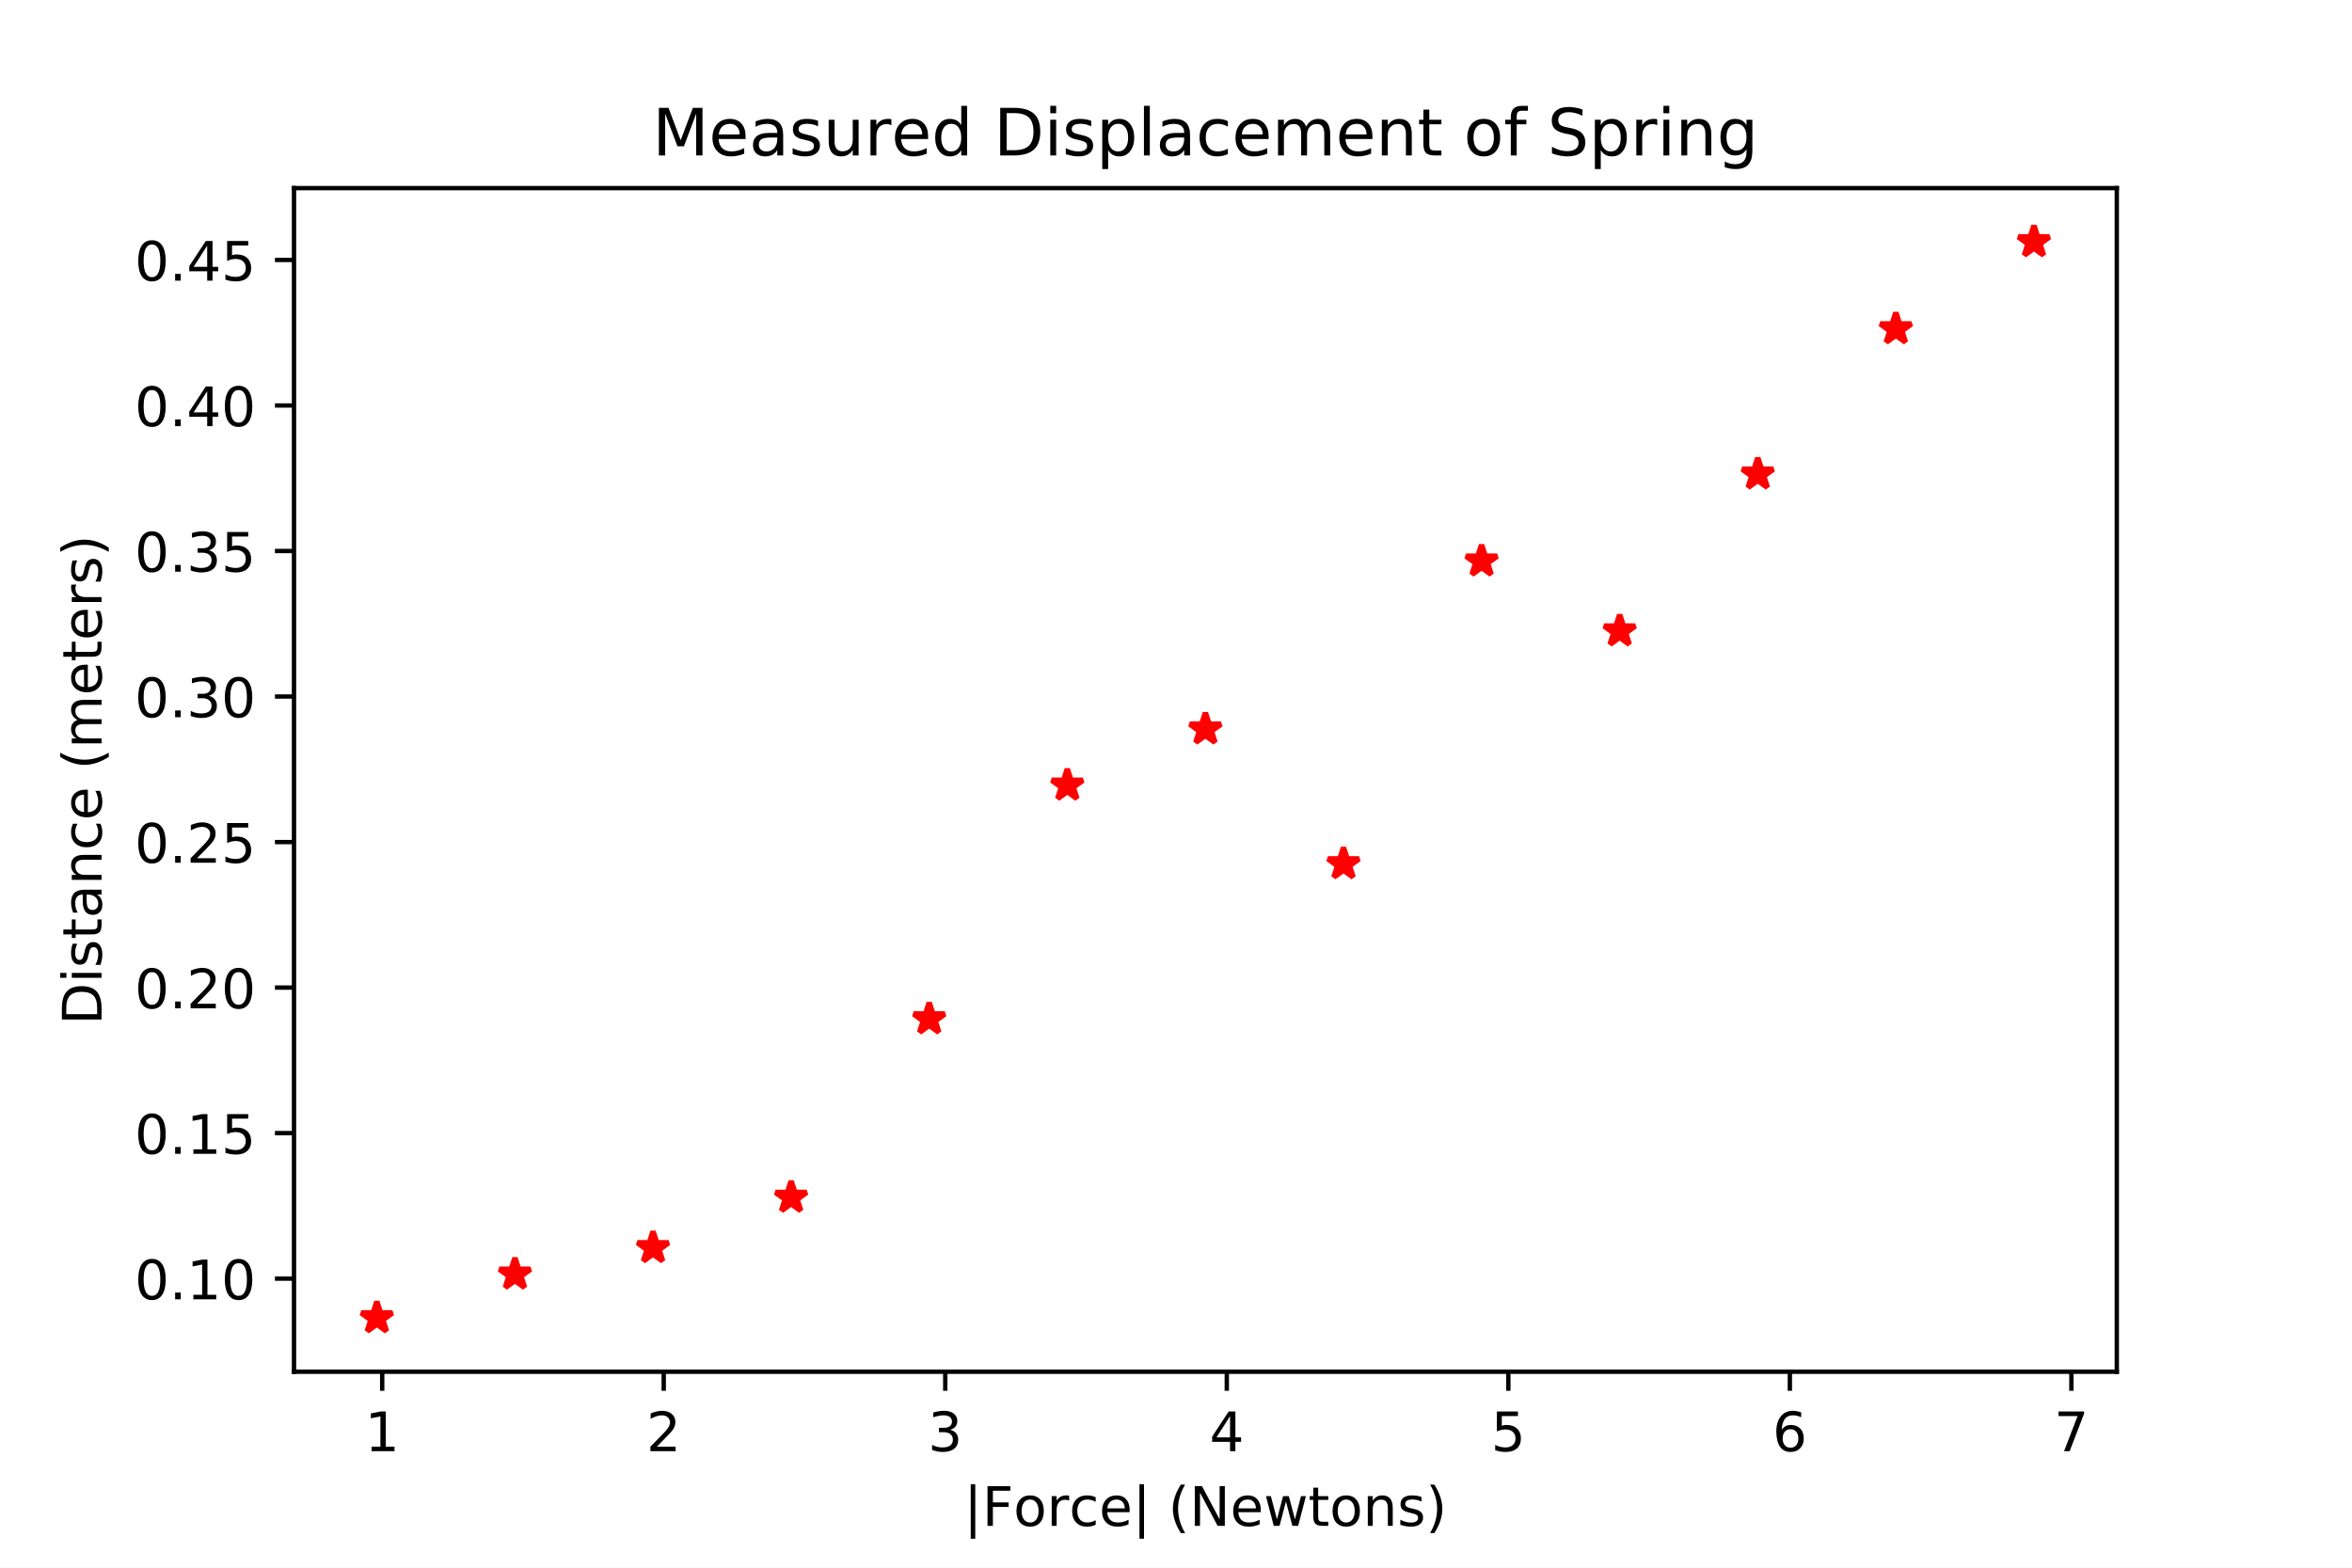
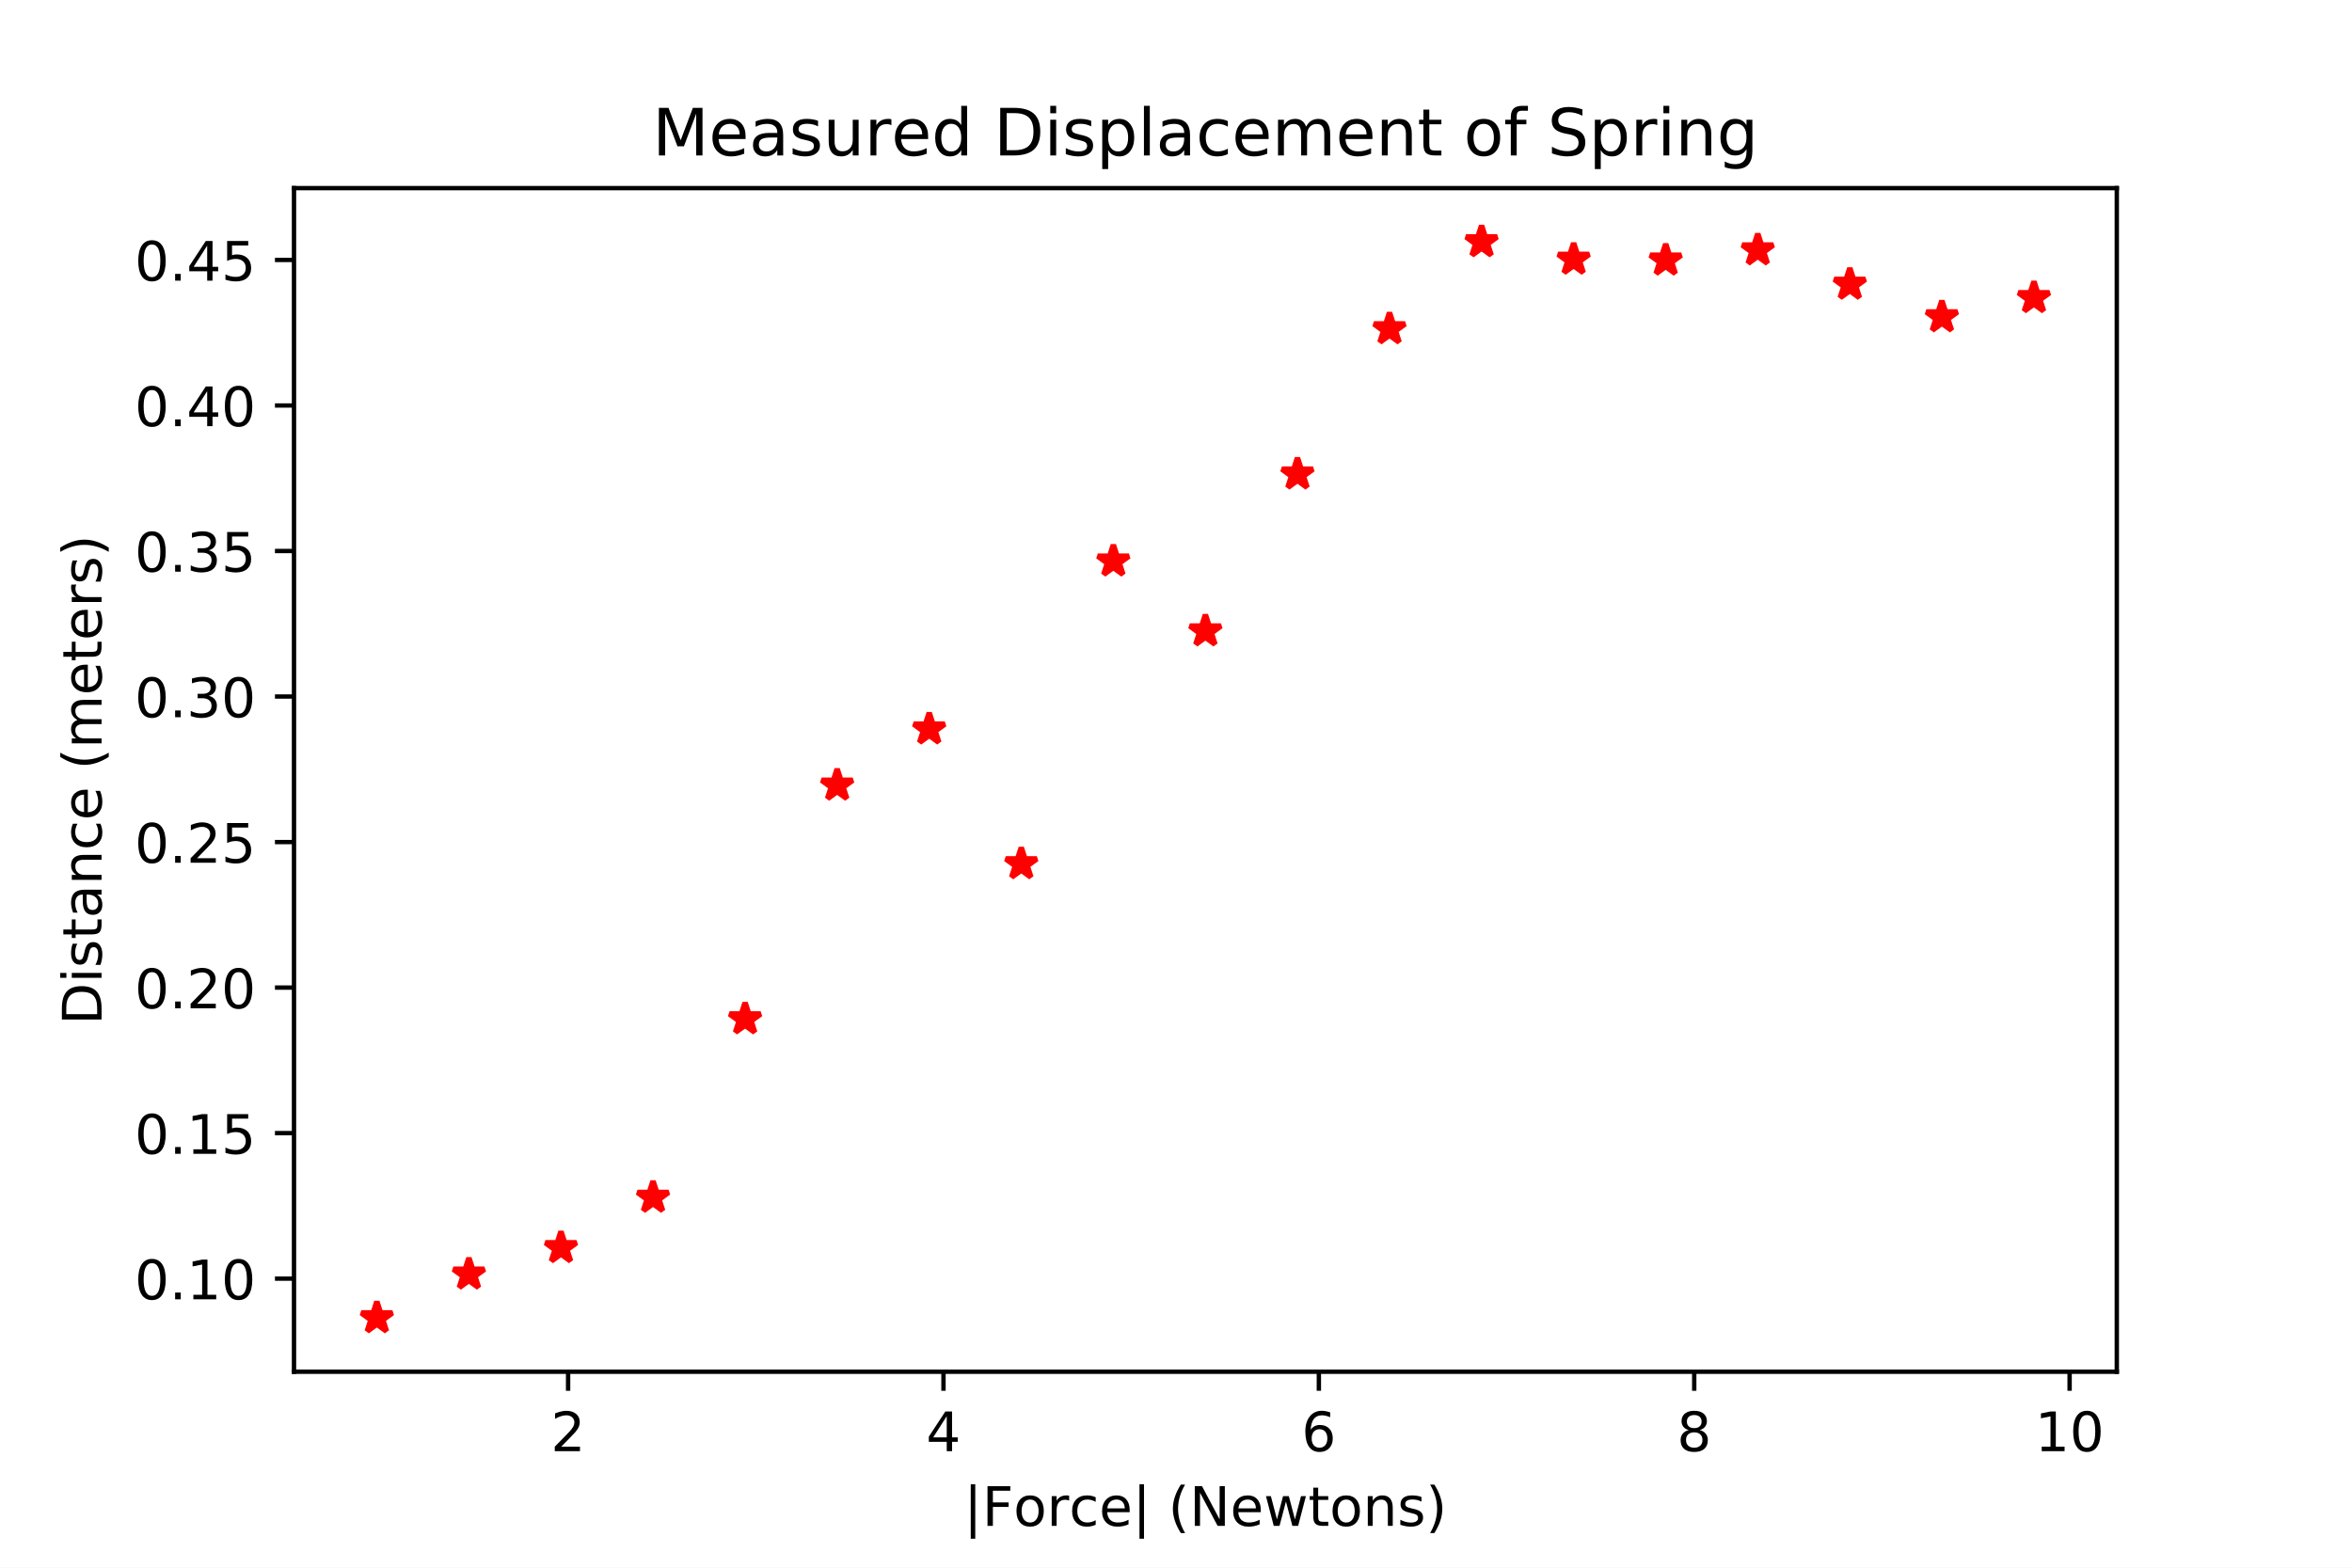
<svg xmlns="http://www.w3.org/2000/svg" xmlns:xlink="http://www.w3.org/1999/xlink" height="288pt" version="1.1" viewBox="0 0 432 288" width="432pt">
  <defs>
    <style type="text/css">
- *{stroke-linecap:butt;stroke-linejoin:round;white-space:pre;}
+ *{stroke-linecap:butt;stroke-linejoin:round;}
  </style>
  </defs>
  <g id="figure_1">
    <g id="patch_1">
      <path d="M 0 288  L 432 288  L 432 0  L 0 0  z " style="fill:#ffffff;" />
    </g>
    <g id="axes_1">
      <g id="patch_2">
        <path d="M 54 252  L 388.8 252  L 388.8 34.56  L 54 34.56  z " style="fill:#ffffff;" />
      </g>
      <g id="matplotlib.axis_1">
        <g id="xtick_1">
          <g id="line2d_1">
            <defs>
-               <path d="M 0 0  L 0 3.5  " id="ma98dbad6ab" style="stroke:#000000;stroke-width:0.8;" />
-             </defs>
-             <g>
-               <use style="stroke:#000000;stroke-width:0.8;" x="70.201" xlink:href="#ma98dbad6ab" y="252" />
+               <path d="M 0 0  L 0 3.5  " id="m15b36e982d" style="stroke:#000000;stroke-width:0.8;" />
+             </defs>
+             <g>
+               <use style="stroke:#000000;stroke-width:0.8;" x="104.346" xlink:href="#m15b36e982d" y="252" />
            </g>
          </g>
          <g id="text_1">
            <defs>
-               <path d="M 12.406 8.297  L 28.516 8.297  L 28.516 63.922  L 10.984 60.406  L 10.984 69.391  L 28.422 72.906  L 38.281 72.906  L 38.281 8.297  L 54.391 8.297  L 54.391 0  L 12.406 0  z " id="DejaVuSans-49" />
-             </defs>
-             <g transform="translate(67.01942 266.5984)scale(0.1 -0.1)">
-               <use xlink:href="#DejaVuSans-49" />
+               <path d="M 19.188 8.297  L 53.609 8.297  L 53.609 0  L 7.328 0  L 7.328 8.297  Q 12.938 14.109 22.625 23.891  Q 32.328 33.688 34.812 36.531  Q 39.547 41.844 41.422 45.531  Q 43.312 49.219 43.312 52.781  Q 43.312 58.594 39.234 62.25  Q 35.156 65.922 28.609 65.922  Q 23.969 65.922 18.812 64.312  Q 13.672 62.703 7.812 59.422  L 7.812 69.391  Q 13.766 71.781 18.938 73  Q 24.125 74.219 28.422 74.219  Q 39.75 74.219 46.484 68.547  Q 53.219 62.891 53.219 53.422  Q 53.219 48.922 51.531 44.891  Q 49.859 40.875 45.406 35.406  Q 44.188 33.984 37.641 27.219  Q 31.109 20.453 19.188 8.297  z " id="DejaVuSans-50" />
+             </defs>
+             <g transform="translate(101.1651 266.5984)scale(0.1 -0.1)">
+               <use xlink:href="#DejaVuSans-50" />
            </g>
          </g>
        </g>
        <g id="xtick_2">
          <g id="line2d_2">
            <g>
-               <use style="stroke:#000000;stroke-width:0.8;" x="121.91" xlink:href="#ma98dbad6ab" y="252" />
+               <use style="stroke:#000000;stroke-width:0.8;" x="173.293" xlink:href="#m15b36e982d" y="252" />
            </g>
          </g>
          <g id="text_2">
            <defs>
-               <path d="M 19.188 8.297  L 53.609 8.297  L 53.609 0  L 7.328 0  L 7.328 8.297  Q 12.938 14.109 22.625 23.891  Q 32.328 33.688 34.812 36.531  Q 39.547 41.844 41.422 45.531  Q 43.312 49.219 43.312 52.781  Q 43.312 58.594 39.234 62.25  Q 35.156 65.922 28.609 65.922  Q 23.969 65.922 18.812 64.312  Q 13.672 62.703 7.812 59.422  L 7.812 69.391  Q 13.766 71.781 18.938 73  Q 24.125 74.219 28.422 74.219  Q 39.75 74.219 46.484 68.547  Q 53.219 62.891 53.219 53.422  Q 53.219 48.922 51.531 44.891  Q 49.859 40.875 45.406 35.406  Q 44.188 33.984 37.641 27.219  Q 31.109 20.453 19.188 8.297  z " id="DejaVuSans-50" />
-             </defs>
-             <g transform="translate(118.7292 266.5984)scale(0.1 -0.1)">
-               <use xlink:href="#DejaVuSans-50" />
+               <path d="M 37.797 64.312  L 12.891 25.391  L 37.797 25.391  z M 35.203 72.906  L 47.609 72.906  L 47.609 25.391  L 58.016 25.391  L 58.016 17.188  L 47.609 17.188  L 47.609 0  L 37.797 0  L 37.797 17.188  L 4.891 17.188  L 4.891 26.703  z " id="DejaVuSans-52" />
+             </defs>
+             <g transform="translate(170.1114 266.5984)scale(0.1 -0.1)">
+               <use xlink:href="#DejaVuSans-52" />
            </g>
          </g>
        </g>
        <g id="xtick_3">
          <g id="line2d_3">
            <g>
-               <use style="stroke:#000000;stroke-width:0.8;" x="173.62" xlink:href="#ma98dbad6ab" y="252" />
+               <use style="stroke:#000000;stroke-width:0.8;" x="242.239" xlink:href="#m15b36e982d" y="252" />
            </g>
          </g>
          <g id="text_3">
            <defs>
-               <path d="M 40.578 39.312  Q 47.656 37.797 51.625 33  Q 55.609 28.219 55.609 21.188  Q 55.609 10.406 48.188 4.484  Q 40.766 -1.422 27.094 -1.422  Q 22.516 -1.422 17.656 -0.516  Q 12.797 0.391 7.625 2.203  L 7.625 11.719  Q 11.719 9.328 16.594 8.109  Q 21.484 6.891 26.812 6.891  Q 36.078 6.891 40.938 10.547  Q 45.797 14.203 45.797 21.188  Q 45.797 27.641 41.281 31.266  Q 36.766 34.906 28.719 34.906  L 20.219 34.906  L 20.219 43.016  L 29.109 43.016  Q 36.375 43.016 40.234 45.922  Q 44.094 48.828 44.094 54.297  Q 44.094 59.906 40.109 62.906  Q 36.141 65.922 28.719 65.922  Q 24.656 65.922 20.016 65.031  Q 15.375 64.156 9.812 62.312  L 9.812 71.094  Q 15.438 72.656 20.344 73.438  Q 25.25 74.219 29.594 74.219  Q 40.828 74.219 47.359 69.109  Q 53.906 64.016 53.906 55.328  Q 53.906 49.266 50.438 45.094  Q 46.969 40.922 40.578 39.312  z " id="DejaVuSans-51" />
-             </defs>
-             <g transform="translate(170.4389 266.5984)scale(0.1 -0.1)">
-               <use xlink:href="#DejaVuSans-51" />
+               <path d="M 33.016 40.375  Q 26.375 40.375 22.484 35.828  Q 18.609 31.297 18.609 23.391  Q 18.609 15.531 22.484 10.953  Q 26.375 6.391 33.016 6.391  Q 39.656 6.391 43.531 10.953  Q 47.406 15.531 47.406 23.391  Q 47.406 31.297 43.531 35.828  Q 39.656 40.375 33.016 40.375  z M 52.594 71.297  L 52.594 62.312  Q 48.875 64.062 45.094 64.984  Q 41.312 65.922 37.594 65.922  Q 27.828 65.922 22.672 59.328  Q 17.531 52.734 16.797 39.406  Q 19.672 43.656 24.016 45.922  Q 28.375 48.188 33.594 48.188  Q 44.578 48.188 50.953 41.516  Q 57.328 34.859 57.328 23.391  Q 57.328 12.156 50.688 5.359  Q 44.047 -1.422 33.016 -1.422  Q 20.359 -1.422 13.672 8.266  Q 6.984 17.969 6.984 36.375  Q 6.984 53.656 15.188 63.938  Q 23.391 74.219 37.203 74.219  Q 40.922 74.219 44.703 73.484  Q 48.484 72.75 52.594 71.297  z " id="DejaVuSans-54" />
+             </defs>
+             <g transform="translate(239.0578 266.5984)scale(0.1 -0.1)">
+               <use xlink:href="#DejaVuSans-54" />
            </g>
          </g>
        </g>
        <g id="xtick_4">
          <g id="line2d_4">
            <g>
-               <use style="stroke:#000000;stroke-width:0.8;" x="225.33" xlink:href="#ma98dbad6ab" y="252" />
+               <use style="stroke:#000000;stroke-width:0.8;" x="311.185" xlink:href="#m15b36e982d" y="252" />
            </g>
          </g>
          <g id="text_4">
            <defs>
-               <path d="M 37.797 64.312  L 12.891 25.391  L 37.797 25.391  z M 35.203 72.906  L 47.609 72.906  L 47.609 25.391  L 58.016 25.391  L 58.016 17.188  L 47.609 17.188  L 47.609 0  L 37.797 0  L 37.797 17.188  L 4.891 17.188  L 4.891 26.703  z " id="DejaVuSans-52" />
-             </defs>
-             <g transform="translate(222.1487 266.5984)scale(0.1 -0.1)">
-               <use xlink:href="#DejaVuSans-52" />
+               <path d="M 31.781 34.625  Q 24.75 34.625 20.719 30.859  Q 16.703 27.094 16.703 20.516  Q 16.703 13.922 20.719 10.156  Q 24.75 6.391 31.781 6.391  Q 38.812 6.391 42.859 10.172  Q 46.922 13.969 46.922 20.516  Q 46.922 27.094 42.891 30.859  Q 38.875 34.625 31.781 34.625  z M 21.922 38.812  Q 15.578 40.375 12.031 44.719  Q 8.5 49.078 8.5 55.328  Q 8.5 64.062 14.719 69.141  Q 20.953 74.219 31.781 74.219  Q 42.672 74.219 48.875 69.141  Q 55.078 64.062 55.078 55.328  Q 55.078 49.078 51.531 44.719  Q 48 40.375 41.703 38.812  Q 48.828 37.156 52.797 32.312  Q 56.781 27.484 56.781 20.516  Q 56.781 9.906 50.312 4.234  Q 43.844 -1.422 31.781 -1.422  Q 19.734 -1.422 13.25 4.234  Q 6.781 9.906 6.781 20.516  Q 6.781 27.484 10.781 32.312  Q 14.797 37.156 21.922 38.812  z M 18.312 54.391  Q 18.312 48.734 21.844 45.562  Q 25.391 42.391 31.781 42.391  Q 38.141 42.391 41.719 45.562  Q 45.312 48.734 45.312 54.391  Q 45.312 60.062 41.719 63.234  Q 38.141 66.406 31.781 66.406  Q 25.391 66.406 21.844 63.234  Q 18.312 60.062 18.312 54.391  z " id="DejaVuSans-56" />
+             </defs>
+             <g transform="translate(308.0041 266.5984)scale(0.1 -0.1)">
+               <use xlink:href="#DejaVuSans-56" />
            </g>
          </g>
        </g>
        <g id="xtick_5">
          <g id="line2d_5">
            <g>
-               <use style="stroke:#000000;stroke-width:0.8;" x="277.04" xlink:href="#ma98dbad6ab" y="252" />
+               <use style="stroke:#000000;stroke-width:0.8;" x="380.132" xlink:href="#m15b36e982d" y="252" />
            </g>
          </g>
          <g id="text_5">
            <defs>
-               <path d="M 10.797 72.906  L 49.516 72.906  L 49.516 64.594  L 19.828 64.594  L 19.828 46.734  Q 21.969 47.469 24.109 47.828  Q 26.266 48.188 28.422 48.188  Q 40.625 48.188 47.75 41.5  Q 54.891 34.812 54.891 23.391  Q 54.891 11.625 47.562 5.094  Q 40.234 -1.422 26.906 -1.422  Q 22.312 -1.422 17.547 -0.641  Q 12.797 0.141 7.719 1.703  L 7.719 11.625  Q 12.109 9.234 16.797 8.062  Q 21.484 6.891 26.703 6.891  Q 35.156 6.891 40.078 11.328  Q 45.016 15.766 45.016 23.391  Q 45.016 31 40.078 35.438  Q 35.156 39.891 26.703 39.891  Q 22.75 39.891 18.812 39.016  Q 14.891 38.141 10.797 36.281  z " id="DejaVuSans-53" />
-             </defs>
-             <g transform="translate(273.8585 266.5984)scale(0.1 -0.1)">
-               <use xlink:href="#DejaVuSans-53" />
-             </g>
-           </g>
-         </g>
-         <g id="xtick_6">
-           <g id="line2d_6">
-             <g>
-               <use style="stroke:#000000;stroke-width:0.8;" x="328.749" xlink:href="#ma98dbad6ab" y="252" />
-             </g>
-           </g>
-           <g id="text_6">
-             <defs>
-               <path d="M 33.016 40.375  Q 26.375 40.375 22.484 35.828  Q 18.609 31.297 18.609 23.391  Q 18.609 15.531 22.484 10.953  Q 26.375 6.391 33.016 6.391  Q 39.656 6.391 43.531 10.953  Q 47.406 15.531 47.406 23.391  Q 47.406 31.297 43.531 35.828  Q 39.656 40.375 33.016 40.375  z M 52.594 71.297  L 52.594 62.312  Q 48.875 64.062 45.094 64.984  Q 41.312 65.922 37.594 65.922  Q 27.828 65.922 22.672 59.328  Q 17.531 52.734 16.797 39.406  Q 19.672 43.656 24.016 45.922  Q 28.375 48.188 33.594 48.188  Q 44.578 48.188 50.953 41.516  Q 57.328 34.859 57.328 23.391  Q 57.328 12.156 50.688 5.359  Q 44.047 -1.422 33.016 -1.422  Q 20.359 -1.422 13.672 8.266  Q 6.984 17.969 6.984 36.375  Q 6.984 53.656 15.188 63.938  Q 23.391 74.219 37.203 74.219  Q 40.922 74.219 44.703 73.484  Q 48.484 72.75 52.594 71.297  z " id="DejaVuSans-54" />
-             </defs>
-             <g transform="translate(325.5682 266.5984)scale(0.1 -0.1)">
-               <use xlink:href="#DejaVuSans-54" />
-             </g>
-           </g>
-         </g>
-         <g id="xtick_7">
-           <g id="line2d_7">
-             <g>
-               <use style="stroke:#000000;stroke-width:0.8;" x="380.459" xlink:href="#ma98dbad6ab" y="252" />
-             </g>
-           </g>
-           <g id="text_7">
-             <defs>
-               <path d="M 8.203 72.906  L 55.078 72.906  L 55.078 68.703  L 28.609 0  L 18.312 0  L 43.219 64.594  L 8.203 64.594  z " id="DejaVuSans-55" />
-             </defs>
-             <g transform="translate(377.278 266.5984)scale(0.1 -0.1)">
-               <use xlink:href="#DejaVuSans-55" />
-             </g>
-           </g>
-         </g>
-         <g id="text_8">
+               <path d="M 12.406 8.297  L 28.516 8.297  L 28.516 63.922  L 10.984 60.406  L 10.984 69.391  L 28.422 72.906  L 38.281 72.906  L 38.281 8.297  L 54.391 8.297  L 54.391 0  L 12.406 0  z " id="DejaVuSans-49" />
+               <path d="M 31.781 66.406  Q 24.172 66.406 20.328 58.906  Q 16.5 51.422 16.5 36.375  Q 16.5 21.391 20.328 13.891  Q 24.172 6.391 31.781 6.391  Q 39.453 6.391 43.281 13.891  Q 47.125 21.391 47.125 36.375  Q 47.125 51.422 43.281 58.906  Q 39.453 66.406 31.781 66.406  z M 31.781 74.219  Q 44.047 74.219 50.516 64.516  Q 56.984 54.828 56.984 36.375  Q 56.984 17.969 50.516 8.266  Q 44.047 -1.422 31.781 -1.422  Q 19.531 -1.422 13.062 8.266  Q 6.594 17.969 6.594 36.375  Q 6.594 54.828 13.062 64.516  Q 19.531 74.219 31.781 74.219  z " id="DejaVuSans-48" />
+             </defs>
+             <g transform="translate(373.7692 266.5984)scale(0.1 -0.1)">
+               <use xlink:href="#DejaVuSans-49" />
+               <use x="63.623" xlink:href="#DejaVuSans-48" />
+             </g>
+           </g>
+         </g>
+         <g id="text_6">
          <defs>
            <path d="M 21 76.422  L 21 -23.578  L 12.703 -23.578  L 12.703 76.422  z " id="DejaVuSans-124" />
            <path d="M 9.812 72.906  L 51.703 72.906  L 51.703 64.594  L 19.672 64.594  L 19.672 43.109  L 48.578 43.109  L 48.578 34.812  L 19.672 34.812  L 19.672 0  L 9.812 0  z " id="DejaVuSans-70" />
            <path d="M 30.609 48.391  Q 23.391 48.391 19.188 42.75  Q 14.984 37.109 14.984 27.297  Q 14.984 17.484 19.156 11.844  Q 23.344 6.203 30.609 6.203  Q 37.797 6.203 41.984 11.859  Q 46.188 17.531 46.188 27.297  Q 46.188 37.016 41.984 42.703  Q 37.797 48.391 30.609 48.391  z M 30.609 56  Q 42.328 56 49.016 48.375  Q 55.719 40.766 55.719 27.297  Q 55.719 13.875 49.016 6.219  Q 42.328 -1.422 30.609 -1.422  Q 18.844 -1.422 12.172 6.219  Q 5.516 13.875 5.516 27.297  Q 5.516 40.766 12.172 48.375  Q 18.844 56 30.609 56  z " id="DejaVuSans-111" />
            <path d="M 41.109 46.297  Q 39.594 47.172 37.812 47.578  Q 36.031 48 33.891 48  Q 26.266 48 22.188 43.047  Q 18.109 38.094 18.109 28.812  L 18.109 0  L 9.078 0  L 9.078 54.688  L 18.109 54.688  L 18.109 46.188  Q 20.953 51.172 25.484 53.578  Q 30.031 56 36.531 56  Q 37.453 56 38.578 55.875  Q 39.703 55.766 41.062 55.516  z " id="DejaVuSans-114" />
            <path d="M 48.781 52.594  L 48.781 44.188  Q 44.969 46.297 41.141 47.344  Q 37.312 48.391 33.406 48.391  Q 24.656 48.391 19.812 42.844  Q 14.984 37.312 14.984 27.297  Q 14.984 17.281 19.812 11.734  Q 24.656 6.203 33.406 6.203  Q 37.312 6.203 41.141 7.25  Q 44.969 8.297 48.781 10.406  L 48.781 2.094  Q 45.016 0.344 40.984 -0.531  Q 36.969 -1.422 32.422 -1.422  Q 20.062 -1.422 12.781 6.344  Q 5.516 14.109 5.516 27.297  Q 5.516 40.672 12.859 48.328  Q 20.219 56 33.016 56  Q 37.156 56 41.109 55.141  Q 45.062 54.297 48.781 52.594  z " id="DejaVuSans-99" />
            <path d="M 56.203 29.594  L 56.203 25.203  L 14.891 25.203  Q 15.484 15.922 20.484 11.062  Q 25.484 6.203 34.422 6.203  Q 39.594 6.203 44.453 7.469  Q 49.312 8.734 54.109 11.281  L 54.109 2.781  Q 49.266 0.734 44.188 -0.344  Q 39.109 -1.422 33.891 -1.422  Q 20.797 -1.422 13.156 6.188  Q 5.516 13.812 5.516 26.812  Q 5.516 40.234 12.766 48.109  Q 20.016 56 32.328 56  Q 43.359 56 49.781 48.891  Q 56.203 41.797 56.203 29.594  z M 47.219 32.234  Q 47.125 39.594 43.094 43.984  Q 39.062 48.391 32.422 48.391  Q 24.906 48.391 20.391 44.141  Q 15.875 39.891 15.188 32.172  z " id="DejaVuSans-101" />
            <path id="DejaVuSans-32" />
            <path d="M 31 75.875  Q 24.469 64.656 21.281 53.656  Q 18.109 42.672 18.109 31.391  Q 18.109 20.125 21.312 9.062  Q 24.516 -2 31 -13.188  L 23.188 -13.188  Q 15.875 -1.703 12.234 9.375  Q 8.594 20.453 8.594 31.391  Q 8.594 42.281 12.203 53.312  Q 15.828 64.359 23.188 75.875  z " id="DejaVuSans-40" />
            <path d="M 9.812 72.906  L 23.094 72.906  L 55.422 11.922  L 55.422 72.906  L 64.984 72.906  L 64.984 0  L 51.703 0  L 19.391 60.984  L 19.391 0  L 9.812 0  z " id="DejaVuSans-78" />
            <path d="M 4.203 54.688  L 13.188 54.688  L 24.422 12.016  L 35.594 54.688  L 46.188 54.688  L 57.422 12.016  L 68.609 54.688  L 77.594 54.688  L 63.281 0  L 52.688 0  L 40.922 44.828  L 29.109 0  L 18.5 0  z " id="DejaVuSans-119" />
            <path d="M 18.312 70.219  L 18.312 54.688  L 36.812 54.688  L 36.812 47.703  L 18.312 47.703  L 18.312 18.016  Q 18.312 11.328 20.141 9.422  Q 21.969 7.516 27.594 7.516  L 36.812 7.516  L 36.812 0  L 27.594 0  Q 17.188 0 13.234 3.875  Q 9.281 7.766 9.281 18.016  L 9.281 47.703  L 2.688 47.703  L 2.688 54.688  L 9.281 54.688  L 9.281 70.219  z " id="DejaVuSans-116" />
            <path d="M 54.891 33.016  L 54.891 0  L 45.906 0  L 45.906 32.719  Q 45.906 40.484 42.875 44.328  Q 39.844 48.188 33.797 48.188  Q 26.516 48.188 22.312 43.547  Q 18.109 38.922 18.109 30.906  L 18.109 0  L 9.078 0  L 9.078 54.688  L 18.109 54.688  L 18.109 46.188  Q 21.344 51.125 25.703 53.562  Q 30.078 56 35.797 56  Q 45.219 56 50.047 50.172  Q 54.891 44.344 54.891 33.016  z " id="DejaVuSans-110" />
            <path d="M 44.281 53.078  L 44.281 44.578  Q 40.484 46.531 36.375 47.5  Q 32.281 48.484 27.875 48.484  Q 21.188 48.484 17.844 46.438  Q 14.5 44.391 14.5 40.281  Q 14.5 37.156 16.891 35.375  Q 19.281 33.594 26.516 31.984  L 29.594 31.297  Q 39.156 29.25 43.188 25.516  Q 47.219 21.781 47.219 15.094  Q 47.219 7.469 41.188 3.016  Q 35.156 -1.422 24.609 -1.422  Q 20.219 -1.422 15.453 -0.562  Q 10.688 0.297 5.422 2  L 5.422 11.281  Q 10.406 8.688 15.234 7.391  Q 20.062 6.109 24.812 6.109  Q 31.156 6.109 34.562 8.281  Q 37.984 10.453 37.984 14.406  Q 37.984 18.062 35.516 20.016  Q 33.062 21.969 24.703 23.781  L 21.578 24.516  Q 13.234 26.266 9.516 29.906  Q 5.812 33.547 5.812 39.891  Q 5.812 47.609 11.281 51.797  Q 16.75 56 26.812 56  Q 31.781 56 36.172 55.266  Q 40.578 54.547 44.281 53.078  z " id="DejaVuSans-115" />
            <path d="M 8.016 75.875  L 15.828 75.875  Q 23.141 64.359 26.781 53.312  Q 30.422 42.281 30.422 31.391  Q 30.422 20.453 26.781 9.375  Q 23.141 -1.703 15.828 -13.188  L 8.016 -13.188  Q 14.5 -2 17.703 9.062  Q 20.906 20.125 20.906 31.391  Q 20.906 42.672 17.703 53.656  Q 14.5 64.656 8.016 75.875  z " id="DejaVuSans-41" />
          </defs>
          <g transform="translate(177.0289 280.3203)scale(0.1 -0.1)">
            <use xlink:href="#DejaVuSans-124" />
            <use x="33.691" xlink:href="#DejaVuSans-70" />
            <use x="91.164" xlink:href="#DejaVuSans-111" />
            <use x="152.346" xlink:href="#DejaVuSans-114" />
            <use x="193.428" xlink:href="#DejaVuSans-99" />
            <use x="248.408" xlink:href="#DejaVuSans-101" />
            <use x="309.932" xlink:href="#DejaVuSans-124" />
            <use x="343.623" xlink:href="#DejaVuSans-32" />
            <use x="375.41" xlink:href="#DejaVuSans-40" />
            <use x="414.424" xlink:href="#DejaVuSans-78" />
            <use x="489.229" xlink:href="#DejaVuSans-101" />
            <use x="550.752" xlink:href="#DejaVuSans-119" />
            <use x="632.539" xlink:href="#DejaVuSans-116" />
            <use x="671.748" xlink:href="#DejaVuSans-111" />
            <use x="732.93" xlink:href="#DejaVuSans-110" />
            <use x="796.309" xlink:href="#DejaVuSans-115" />
            <use x="848.408" xlink:href="#DejaVuSans-41" />
          </g>
        </g>
      </g>
      <g id="matplotlib.axis_2">
        <g id="ytick_1">
-           <g id="line2d_8">
-             <defs>
-               <path d="M 0 0  L -3.5 0  " id="m81be5e77a2" style="stroke:#000000;stroke-width:0.8;" />
-             </defs>
-             <g>
-               <use style="stroke:#000000;stroke-width:0.8;" x="54" xlink:href="#m81be5e77a2" y="234.898" />
-             </g>
-           </g>
-           <g id="text_9">
-             <defs>
-               <path d="M 31.781 66.406  Q 24.172 66.406 20.328 58.906  Q 16.5 51.422 16.5 36.375  Q 16.5 21.391 20.328 13.891  Q 24.172 6.391 31.781 6.391  Q 39.453 6.391 43.281 13.891  Q 47.125 21.391 47.125 36.375  Q 47.125 51.422 43.281 58.906  Q 39.453 66.406 31.781 66.406  z M 31.781 74.219  Q 44.047 74.219 50.516 64.516  Q 56.984 54.828 56.984 36.375  Q 56.984 17.969 50.516 8.266  Q 44.047 -1.422 31.781 -1.422  Q 19.531 -1.422 13.062 8.266  Q 6.594 17.969 6.594 36.375  Q 6.594 54.828 13.062 64.516  Q 19.531 74.219 31.781 74.219  z " id="DejaVuSans-48" />
+           <g id="line2d_6">
+             <defs>
+               <path d="M 0 0  L -3.5 0  " id="me35c66a038" style="stroke:#000000;stroke-width:0.8;" />
+             </defs>
+             <g>
+               <use style="stroke:#000000;stroke-width:0.8;" x="54" xlink:href="#me35c66a038" y="234.898" />
+             </g>
+           </g>
+           <g id="text_7">
+             <defs>
              <path d="M 10.688 12.406  L 21 12.406  L 21 0  L 10.688 0  z " id="DejaVuSans-46" />
            </defs>
            <g transform="translate(24.73438 238.6973)scale(0.1 -0.1)">
              <use xlink:href="#DejaVuSans-48" />
              <use x="63.623" xlink:href="#DejaVuSans-46" />
              <use x="95.41" xlink:href="#DejaVuSans-49" />
              <use x="159.033" xlink:href="#DejaVuSans-48" />
            </g>
          </g>
        </g>
        <g id="ytick_2">
-           <g id="line2d_9">
-             <g>
-               <use style="stroke:#000000;stroke-width:0.8;" x="54" xlink:href="#m81be5e77a2" y="208.164" />
-             </g>
-           </g>
-           <g id="text_10">
+           <g id="line2d_7">
+             <g>
+               <use style="stroke:#000000;stroke-width:0.8;" x="54" xlink:href="#me35c66a038" y="208.164" />
+             </g>
+           </g>
+           <g id="text_8">
+             <defs>
+               <path d="M 10.797 72.906  L 49.516 72.906  L 49.516 64.594  L 19.828 64.594  L 19.828 46.734  Q 21.969 47.469 24.109 47.828  Q 26.266 48.188 28.422 48.188  Q 40.625 48.188 47.75 41.5  Q 54.891 34.812 54.891 23.391  Q 54.891 11.625 47.562 5.094  Q 40.234 -1.422 26.906 -1.422  Q 22.312 -1.422 17.547 -0.641  Q 12.797 0.141 7.719 1.703  L 7.719 11.625  Q 12.109 9.234 16.797 8.062  Q 21.484 6.891 26.703 6.891  Q 35.156 6.891 40.078 11.328  Q 45.016 15.766 45.016 23.391  Q 45.016 31 40.078 35.438  Q 35.156 39.891 26.703 39.891  Q 22.75 39.891 18.812 39.016  Q 14.891 38.141 10.797 36.281  z " id="DejaVuSans-53" />
+             </defs>
            <g transform="translate(24.73438 211.9631)scale(0.1 -0.1)">
              <use xlink:href="#DejaVuSans-48" />
              <use x="63.623" xlink:href="#DejaVuSans-46" />
              <use x="95.41" xlink:href="#DejaVuSans-49" />
              <use x="159.033" xlink:href="#DejaVuSans-53" />
            </g>
          </g>
        </g>
        <g id="ytick_3">
-           <g id="line2d_10">
-             <g>
-               <use style="stroke:#000000;stroke-width:0.8;" x="54" xlink:href="#m81be5e77a2" y="181.43" />
-             </g>
-           </g>
-           <g id="text_11">
+           <g id="line2d_8">
+             <g>
+               <use style="stroke:#000000;stroke-width:0.8;" x="54" xlink:href="#me35c66a038" y="181.43" />
+             </g>
+           </g>
+           <g id="text_9">
            <g transform="translate(24.73438 185.2289)scale(0.1 -0.1)">
              <use xlink:href="#DejaVuSans-48" />
              <use x="63.623" xlink:href="#DejaVuSans-46" />
              <use x="95.41" xlink:href="#DejaVuSans-50" />
              <use x="159.033" xlink:href="#DejaVuSans-48" />
            </g>
          </g>
        </g>
        <g id="ytick_4">
-           <g id="line2d_11">
-             <g>
-               <use style="stroke:#000000;stroke-width:0.8;" x="54" xlink:href="#m81be5e77a2" y="154.696" />
-             </g>
-           </g>
-           <g id="text_12">
+           <g id="line2d_9">
+             <g>
+               <use style="stroke:#000000;stroke-width:0.8;" x="54" xlink:href="#me35c66a038" y="154.696" />
+             </g>
+           </g>
+           <g id="text_10">
            <g transform="translate(24.73438 158.4947)scale(0.1 -0.1)">
              <use xlink:href="#DejaVuSans-48" />
              <use x="63.623" xlink:href="#DejaVuSans-46" />
              <use x="95.41" xlink:href="#DejaVuSans-50" />
              <use x="159.033" xlink:href="#DejaVuSans-53" />
            </g>
          </g>
        </g>
        <g id="ytick_5">
-           <g id="line2d_12">
-             <g>
-               <use style="stroke:#000000;stroke-width:0.8;" x="54" xlink:href="#m81be5e77a2" y="127.961" />
-             </g>
-           </g>
-           <g id="text_13">
+           <g id="line2d_10">
+             <g>
+               <use style="stroke:#000000;stroke-width:0.8;" x="54" xlink:href="#me35c66a038" y="127.961" />
+             </g>
+           </g>
+           <g id="text_11">
+             <defs>
+               <path d="M 40.578 39.312  Q 47.656 37.797 51.625 33  Q 55.609 28.219 55.609 21.188  Q 55.609 10.406 48.188 4.484  Q 40.766 -1.422 27.094 -1.422  Q 22.516 -1.422 17.656 -0.516  Q 12.797 0.391 7.625 2.203  L 7.625 11.719  Q 11.719 9.328 16.594 8.109  Q 21.484 6.891 26.812 6.891  Q 36.078 6.891 40.938 10.547  Q 45.797 14.203 45.797 21.188  Q 45.797 27.641 41.281 31.266  Q 36.766 34.906 28.719 34.906  L 20.219 34.906  L 20.219 43.016  L 29.109 43.016  Q 36.375 43.016 40.234 45.922  Q 44.094 48.828 44.094 54.297  Q 44.094 59.906 40.109 62.906  Q 36.141 65.922 28.719 65.922  Q 24.656 65.922 20.016 65.031  Q 15.375 64.156 9.812 62.312  L 9.812 71.094  Q 15.438 72.656 20.344 73.438  Q 25.25 74.219 29.594 74.219  Q 40.828 74.219 47.359 69.109  Q 53.906 64.016 53.906 55.328  Q 53.906 49.266 50.438 45.094  Q 46.969 40.922 40.578 39.312  z " id="DejaVuSans-51" />
+             </defs>
            <g transform="translate(24.73438 131.7605)scale(0.1 -0.1)">
              <use xlink:href="#DejaVuSans-48" />
              <use x="63.623" xlink:href="#DejaVuSans-46" />
              <use x="95.41" xlink:href="#DejaVuSans-51" />
              <use x="159.033" xlink:href="#DejaVuSans-48" />
            </g>
          </g>
        </g>
        <g id="ytick_6">
-           <g id="line2d_13">
-             <g>
-               <use style="stroke:#000000;stroke-width:0.8;" x="54" xlink:href="#m81be5e77a2" y="101.227" />
-             </g>
-           </g>
-           <g id="text_14">
+           <g id="line2d_11">
+             <g>
+               <use style="stroke:#000000;stroke-width:0.8;" x="54" xlink:href="#me35c66a038" y="101.227" />
+             </g>
+           </g>
+           <g id="text_12">
            <g transform="translate(24.73438 105.0263)scale(0.1 -0.1)">
              <use xlink:href="#DejaVuSans-48" />
              <use x="63.623" xlink:href="#DejaVuSans-46" />
              <use x="95.41" xlink:href="#DejaVuSans-51" />
              <use x="159.033" xlink:href="#DejaVuSans-53" />
            </g>
          </g>
        </g>
        <g id="ytick_7">
-           <g id="line2d_14">
-             <g>
-               <use style="stroke:#000000;stroke-width:0.8;" x="54" xlink:href="#m81be5e77a2" y="74.493" />
-             </g>
-           </g>
-           <g id="text_15">
+           <g id="line2d_12">
+             <g>
+               <use style="stroke:#000000;stroke-width:0.8;" x="54" xlink:href="#me35c66a038" y="74.493" />
+             </g>
+           </g>
+           <g id="text_13">
            <g transform="translate(24.73438 78.2921)scale(0.1 -0.1)">
              <use xlink:href="#DejaVuSans-48" />
              <use x="63.623" xlink:href="#DejaVuSans-46" />
              <use x="95.41" xlink:href="#DejaVuSans-52" />
              <use x="159.033" xlink:href="#DejaVuSans-48" />
            </g>
          </g>
        </g>
        <g id="ytick_8">
-           <g id="line2d_15">
-             <g>
-               <use style="stroke:#000000;stroke-width:0.8;" x="54" xlink:href="#m81be5e77a2" y="47.759" />
-             </g>
-           </g>
-           <g id="text_16">
+           <g id="line2d_13">
+             <g>
+               <use style="stroke:#000000;stroke-width:0.8;" x="54" xlink:href="#me35c66a038" y="47.759" />
+             </g>
+           </g>
+           <g id="text_14">
            <g transform="translate(24.73438 51.5579)scale(0.1 -0.1)">
              <use xlink:href="#DejaVuSans-48" />
              <use x="63.623" xlink:href="#DejaVuSans-46" />
              <use x="95.41" xlink:href="#DejaVuSans-52" />
              <use x="159.033" xlink:href="#DejaVuSans-53" />
            </g>
          </g>
        </g>
-         <g id="text_17">
+         <g id="text_15">
          <defs>
            <path d="M 19.672 64.797  L 19.672 8.109  L 31.594 8.109  Q 46.688 8.109 53.688 14.938  Q 60.688 21.781 60.688 36.531  Q 60.688 51.172 53.688 57.984  Q 46.688 64.797 31.594 64.797  z M 9.812 72.906  L 30.078 72.906  Q 51.266 72.906 61.172 64.094  Q 71.094 55.281 71.094 36.531  Q 71.094 17.672 61.125 8.828  Q 51.172 0 30.078 0  L 9.812 0  z " id="DejaVuSans-68" />
            <path d="M 9.422 54.688  L 18.406 54.688  L 18.406 0  L 9.422 0  z M 9.422 75.984  L 18.406 75.984  L 18.406 64.594  L 9.422 64.594  z " id="DejaVuSans-105" />
            <path d="M 34.281 27.484  Q 23.391 27.484 19.188 25  Q 14.984 22.516 14.984 16.5  Q 14.984 11.719 18.141 8.906  Q 21.297 6.109 26.703 6.109  Q 34.188 6.109 38.703 11.406  Q 43.219 16.703 43.219 25.484  L 43.219 27.484  z M 52.203 31.203  L 52.203 0  L 43.219 0  L 43.219 8.297  Q 40.141 3.328 35.547 0.953  Q 30.953 -1.422 24.312 -1.422  Q 15.922 -1.422 10.953 3.297  Q 6 8.016 6 15.922  Q 6 25.141 12.172 29.828  Q 18.359 34.516 30.609 34.516  L 43.219 34.516  L 43.219 35.406  Q 43.219 41.609 39.141 45  Q 35.062 48.391 27.688 48.391  Q 23 48.391 18.547 47.266  Q 14.109 46.141 10.016 43.891  L 10.016 52.203  Q 14.938 54.109 19.578 55.047  Q 24.219 56 28.609 56  Q 40.484 56 46.344 49.844  Q 52.203 43.703 52.203 31.203  z " id="DejaVuSans-97" />
            <path d="M 52 44.188  Q 55.375 50.25 60.062 53.125  Q 64.75 56 71.094 56  Q 79.641 56 84.281 50.016  Q 88.922 44.047 88.922 33.016  L 88.922 0  L 79.891 0  L 79.891 32.719  Q 79.891 40.578 77.094 44.375  Q 74.312 48.188 68.609 48.188  Q 61.625 48.188 57.562 43.547  Q 53.516 38.922 53.516 30.906  L 53.516 0  L 44.484 0  L 44.484 32.719  Q 44.484 40.625 41.703 44.406  Q 38.922 48.188 33.109 48.188  Q 26.219 48.188 22.156 43.531  Q 18.109 38.875 18.109 30.906  L 18.109 0  L 9.078 0  L 9.078 54.688  L 18.109 54.688  L 18.109 46.188  Q 21.188 51.219 25.484 53.609  Q 29.781 56 35.688 56  Q 41.656 56 45.828 52.969  Q 50 49.953 52 44.188  z " id="DejaVuSans-109" />
          </defs>
          <g transform="translate(18.65469 188.2769)rotate(-90)scale(0.1 -0.1)">
            <use xlink:href="#DejaVuSans-68" />
            <use x="77.002" xlink:href="#DejaVuSans-105" />
            <use x="104.785" xlink:href="#DejaVuSans-115" />
            <use x="156.885" xlink:href="#DejaVuSans-116" />
            <use x="196.094" xlink:href="#DejaVuSans-97" />
            <use x="257.373" xlink:href="#DejaVuSans-110" />
            <use x="320.752" xlink:href="#DejaVuSans-99" />
            <use x="375.732" xlink:href="#DejaVuSans-101" />
            <use x="437.256" xlink:href="#DejaVuSans-32" />
            <use x="469.043" xlink:href="#DejaVuSans-40" />
            <use x="508.057" xlink:href="#DejaVuSans-109" />
            <use x="605.469" xlink:href="#DejaVuSans-101" />
            <use x="666.992" xlink:href="#DejaVuSans-116" />
            <use x="706.201" xlink:href="#DejaVuSans-101" />
            <use x="767.725" xlink:href="#DejaVuSans-114" />
            <use x="808.838" xlink:href="#DejaVuSans-115" />
            <use x="860.938" xlink:href="#DejaVuSans-41" />
          </g>
        </g>
      </g>
-       <g id="line2d_16">
+       <g id="line2d_14">
        <defs>
-           <path d="M 0 -3  L -0.674 -0.927  L -2.853 -0.927  L -1.09 0.354  L -1.763 2.427  L -0 1.146  L 1.763 2.427  L 1.09 0.354  L 2.853 -0.927  L 0.674 -0.927  z " id="mdd51359403" style="stroke:#ff0000;stroke-linejoin:bevel;" />
+           <path d="M 0 -3  L -0.674 -0.927  L -2.853 -0.927  L -1.09 0.354  L -1.763 2.427  L -0 1.146  L 1.763 2.427  L 1.09 0.354  L 2.853 -0.927  L 0.674 -0.927  z " id="me5d6ffca57" style="stroke:#ff0000;stroke-linejoin:bevel;" />
        </defs>
-         <g clip-path="url(#pf4aa83a116)">
-           <use style="fill:#ff0000;stroke:#ff0000;stroke-linejoin:bevel;" x="69.218" xlink:href="#mdd51359403" y="242.116" />
-           <use style="fill:#ff0000;stroke:#ff0000;stroke-linejoin:bevel;" x="94.582" xlink:href="#mdd51359403" y="234.096" />
-           <use style="fill:#ff0000;stroke:#ff0000;stroke-linejoin:bevel;" x="119.945" xlink:href="#mdd51359403" y="229.23" />
-           <use style="fill:#ff0000;stroke:#ff0000;stroke-linejoin:bevel;" x="145.309" xlink:href="#mdd51359403" y="219.98" />
-           <use style="fill:#ff0000;stroke:#ff0000;stroke-linejoin:bevel;" x="170.673" xlink:href="#mdd51359403" y="187.204" />
-           <use style="fill:#ff0000;stroke:#ff0000;stroke-linejoin:bevel;" x="196.036" xlink:href="#mdd51359403" y="144.269" />
-           <use style="fill:#ff0000;stroke:#ff0000;stroke-linejoin:bevel;" x="221.4" xlink:href="#mdd51359403" y="133.95" />
-           <use style="fill:#ff0000;stroke:#ff0000;stroke-linejoin:bevel;" x="246.764" xlink:href="#mdd51359403" y="158.706" />
-           <use style="fill:#ff0000;stroke:#ff0000;stroke-linejoin:bevel;" x="272.127" xlink:href="#mdd51359403" y="103.098" />
-           <use style="fill:#ff0000;stroke:#ff0000;stroke-linejoin:bevel;" x="297.491" xlink:href="#mdd51359403" y="115.931" />
-           <use style="fill:#ff0000;stroke:#ff0000;stroke-linejoin:bevel;" x="322.855" xlink:href="#mdd51359403" y="87.111" />
-           <use style="fill:#ff0000;stroke:#ff0000;stroke-linejoin:bevel;" x="348.218" xlink:href="#mdd51359403" y="60.431" />
-           <use style="fill:#ff0000;stroke:#ff0000;stroke-linejoin:bevel;" x="373.582" xlink:href="#mdd51359403" y="44.444" />
+         <g clip-path="url(#pf7132cc9e4)">
+           <use style="fill:#ff0000;stroke:#ff0000;stroke-linejoin:bevel;" x="69.218" xlink:href="#me5d6ffca57" y="242.116" />
+           <use style="fill:#ff0000;stroke:#ff0000;stroke-linejoin:bevel;" x="86.127" xlink:href="#me5d6ffca57" y="234.096" />
+           <use style="fill:#ff0000;stroke:#ff0000;stroke-linejoin:bevel;" x="103.036" xlink:href="#me5d6ffca57" y="229.23" />
+           <use style="fill:#ff0000;stroke:#ff0000;stroke-linejoin:bevel;" x="119.945" xlink:href="#me5d6ffca57" y="219.98" />
+           <use style="fill:#ff0000;stroke:#ff0000;stroke-linejoin:bevel;" x="136.855" xlink:href="#me5d6ffca57" y="187.204" />
+           <use style="fill:#ff0000;stroke:#ff0000;stroke-linejoin:bevel;" x="153.764" xlink:href="#me5d6ffca57" y="144.269" />
+           <use style="fill:#ff0000;stroke:#ff0000;stroke-linejoin:bevel;" x="170.673" xlink:href="#me5d6ffca57" y="133.95" />
+           <use style="fill:#ff0000;stroke:#ff0000;stroke-linejoin:bevel;" x="187.582" xlink:href="#me5d6ffca57" y="158.706" />
+           <use style="fill:#ff0000;stroke:#ff0000;stroke-linejoin:bevel;" x="204.491" xlink:href="#me5d6ffca57" y="103.098" />
+           <use style="fill:#ff0000;stroke:#ff0000;stroke-linejoin:bevel;" x="221.4" xlink:href="#me5d6ffca57" y="115.931" />
+           <use style="fill:#ff0000;stroke:#ff0000;stroke-linejoin:bevel;" x="238.309" xlink:href="#me5d6ffca57" y="87.111" />
+           <use style="fill:#ff0000;stroke:#ff0000;stroke-linejoin:bevel;" x="255.218" xlink:href="#me5d6ffca57" y="60.431" />
+           <use style="fill:#ff0000;stroke:#ff0000;stroke-linejoin:bevel;" x="272.127" xlink:href="#me5d6ffca57" y="44.444" />
+           <use style="fill:#ff0000;stroke:#ff0000;stroke-linejoin:bevel;" x="289.036" xlink:href="#me5d6ffca57" y="47.652" />
+           <use style="fill:#ff0000;stroke:#ff0000;stroke-linejoin:bevel;" x="305.945" xlink:href="#me5d6ffca57" y="47.812" />
+           <use style="fill:#ff0000;stroke:#ff0000;stroke-linejoin:bevel;" x="322.855" xlink:href="#me5d6ffca57" y="45.941" />
+           <use style="fill:#ff0000;stroke:#ff0000;stroke-linejoin:bevel;" x="339.764" xlink:href="#me5d6ffca57" y="52.25" />
+           <use style="fill:#ff0000;stroke:#ff0000;stroke-linejoin:bevel;" x="356.673" xlink:href="#me5d6ffca57" y="58.238" />
+           <use style="fill:#ff0000;stroke:#ff0000;stroke-linejoin:bevel;" x="373.582" xlink:href="#me5d6ffca57" y="54.71" />
        </g>
      </g>
      <g id="patch_3">
        <path d="M 54 252  L 54 34.56  " style="fill:none;stroke:#000000;stroke-linecap:square;stroke-linejoin:miter;stroke-width:0.8;" />
      </g>
      <g id="patch_4">
        <path d="M 388.8 252  L 388.8 34.56  " style="fill:none;stroke:#000000;stroke-linecap:square;stroke-linejoin:miter;stroke-width:0.8;" />
      </g>
      <g id="patch_5">
        <path d="M 54 252  L 388.8 252  " style="fill:none;stroke:#000000;stroke-linecap:square;stroke-linejoin:miter;stroke-width:0.8;" />
      </g>
      <g id="patch_6">
        <path d="M 54 34.56  L 388.8 34.56  " style="fill:none;stroke:#000000;stroke-linecap:square;stroke-linejoin:miter;stroke-width:0.8;" />
      </g>
-       <g id="text_18">
+       <g id="text_16">
        <defs>
          <path d="M 9.812 72.906  L 24.516 72.906  L 43.109 23.297  L 61.812 72.906  L 76.516 72.906  L 76.516 0  L 66.891 0  L 66.891 64.016  L 48.094 14.016  L 38.188 14.016  L 19.391 64.016  L 19.391 0  L 9.812 0  z " id="DejaVuSans-77" />
          <path d="M 8.5 21.578  L 8.5 54.688  L 17.484 54.688  L 17.484 21.922  Q 17.484 14.156 20.5 10.266  Q 23.531 6.391 29.594 6.391  Q 36.859 6.391 41.078 11.031  Q 45.312 15.672 45.312 23.688  L 45.312 54.688  L 54.297 54.688  L 54.297 0  L 45.312 0  L 45.312 8.406  Q 42.047 3.422 37.719 1  Q 33.406 -1.422 27.688 -1.422  Q 18.266 -1.422 13.375 4.438  Q 8.5 10.297 8.5 21.578  z M 31.109 56  z " id="DejaVuSans-117" />
          <path d="M 45.406 46.391  L 45.406 75.984  L 54.391 75.984  L 54.391 0  L 45.406 0  L 45.406 8.203  Q 42.578 3.328 38.25 0.953  Q 33.938 -1.422 27.875 -1.422  Q 17.969 -1.422 11.734 6.484  Q 5.516 14.406 5.516 27.297  Q 5.516 40.188 11.734 48.094  Q 17.969 56 27.875 56  Q 33.938 56 38.25 53.625  Q 42.578 51.266 45.406 46.391  z M 14.797 27.297  Q 14.797 17.391 18.875 11.75  Q 22.953 6.109 30.078 6.109  Q 37.203 6.109 41.297 11.75  Q 45.406 17.391 45.406 27.297  Q 45.406 37.203 41.297 42.844  Q 37.203 48.484 30.078 48.484  Q 22.953 48.484 18.875 42.844  Q 14.797 37.203 14.797 27.297  z " id="DejaVuSans-100" />
          <path d="M 18.109 8.203  L 18.109 -20.797  L 9.078 -20.797  L 9.078 54.688  L 18.109 54.688  L 18.109 46.391  Q 20.953 51.266 25.266 53.625  Q 29.594 56 35.594 56  Q 45.562 56 51.781 48.094  Q 58.016 40.188 58.016 27.297  Q 58.016 14.406 51.781 6.484  Q 45.562 -1.422 35.594 -1.422  Q 29.594 -1.422 25.266 0.953  Q 20.953 3.328 18.109 8.203  z M 48.688 27.297  Q 48.688 37.203 44.609 42.844  Q 40.531 48.484 33.406 48.484  Q 26.266 48.484 22.188 42.844  Q 18.109 37.203 18.109 27.297  Q 18.109 17.391 22.188 11.75  Q 26.266 6.109 33.406 6.109  Q 40.531 6.109 44.609 11.75  Q 48.688 17.391 48.688 27.297  z " id="DejaVuSans-112" />
          <path d="M 9.422 75.984  L 18.406 75.984  L 18.406 0  L 9.422 0  z " id="DejaVuSans-108" />
          <path d="M 37.109 75.984  L 37.109 68.5  L 28.516 68.5  Q 23.688 68.5 21.797 66.547  Q 19.922 64.594 19.922 59.516  L 19.922 54.688  L 34.719 54.688  L 34.719 47.703  L 19.922 47.703  L 19.922 0  L 10.891 0  L 10.891 47.703  L 2.297 47.703  L 2.297 54.688  L 10.891 54.688  L 10.891 58.5  Q 10.891 67.625 15.141 71.797  Q 19.391 75.984 28.609 75.984  z " id="DejaVuSans-102" />
          <path d="M 53.516 70.516  L 53.516 60.891  Q 47.906 63.578 42.922 64.891  Q 37.938 66.219 33.297 66.219  Q 25.25 66.219 20.875 63.094  Q 16.5 59.969 16.5 54.203  Q 16.5 49.359 19.406 46.891  Q 22.312 44.438 30.422 42.922  L 36.375 41.703  Q 47.406 39.594 52.656 34.297  Q 57.906 29 57.906 20.125  Q 57.906 9.516 50.797 4.047  Q 43.703 -1.422 29.984 -1.422  Q 24.812 -1.422 18.969 -0.25  Q 13.141 0.922 6.891 3.219  L 6.891 13.375  Q 12.891 10.016 18.656 8.297  Q 24.422 6.594 29.984 6.594  Q 38.422 6.594 43.016 9.906  Q 47.609 13.234 47.609 19.391  Q 47.609 24.75 44.312 27.781  Q 41.016 30.812 33.5 32.328  L 27.484 33.5  Q 16.453 35.688 11.516 40.375  Q 6.594 45.062 6.594 53.422  Q 6.594 63.094 13.406 68.656  Q 20.219 74.219 32.172 74.219  Q 37.312 74.219 42.625 73.281  Q 47.953 72.359 53.516 70.516  z " id="DejaVuSans-83" />
          <path d="M 45.406 27.984  Q 45.406 37.75 41.375 43.109  Q 37.359 48.484 30.078 48.484  Q 22.859 48.484 18.828 43.109  Q 14.797 37.75 14.797 27.984  Q 14.797 18.266 18.828 12.891  Q 22.859 7.516 30.078 7.516  Q 37.359 7.516 41.375 12.891  Q 45.406 18.266 45.406 27.984  z M 54.391 6.781  Q 54.391 -7.172 48.188 -13.984  Q 42 -20.797 29.203 -20.797  Q 24.469 -20.797 20.266 -20.094  Q 16.062 -19.391 12.109 -17.922  L 12.109 -9.188  Q 16.062 -11.328 19.922 -12.344  Q 23.781 -13.375 27.781 -13.375  Q 36.625 -13.375 41.016 -8.766  Q 45.406 -4.156 45.406 5.172  L 45.406 9.625  Q 42.625 4.781 38.281 2.391  Q 33.938 0 27.875 0  Q 17.828 0 11.672 7.656  Q 5.516 15.328 5.516 27.984  Q 5.516 40.672 11.672 48.328  Q 17.828 56 27.875 56  Q 33.938 56 38.281 53.609  Q 42.625 51.219 45.406 46.391  L 45.406 54.688  L 54.391 54.688  z " id="DejaVuSans-103" />
        </defs>
        <g transform="translate(119.8462 28.56)scale(0.12 -0.12)">
          <use xlink:href="#DejaVuSans-77" />
          <use x="86.279" xlink:href="#DejaVuSans-101" />
          <use x="147.803" xlink:href="#DejaVuSans-97" />
          <use x="209.082" xlink:href="#DejaVuSans-115" />
          <use x="261.182" xlink:href="#DejaVuSans-117" />
          <use x="324.561" xlink:href="#DejaVuSans-114" />
          <use x="365.643" xlink:href="#DejaVuSans-101" />
          <use x="427.166" xlink:href="#DejaVuSans-100" />
          <use x="490.643" xlink:href="#DejaVuSans-32" />
          <use x="522.43" xlink:href="#DejaVuSans-68" />
          <use x="599.432" xlink:href="#DejaVuSans-105" />
          <use x="627.215" xlink:href="#DejaVuSans-115" />
          <use x="679.314" xlink:href="#DejaVuSans-112" />
          <use x="742.791" xlink:href="#DejaVuSans-108" />
          <use x="770.574" xlink:href="#DejaVuSans-97" />
          <use x="831.854" xlink:href="#DejaVuSans-99" />
          <use x="886.834" xlink:href="#DejaVuSans-101" />
          <use x="948.357" xlink:href="#DejaVuSans-109" />
          <use x="1045.77" xlink:href="#DejaVuSans-101" />
          <use x="1107.293" xlink:href="#DejaVuSans-110" />
          <use x="1170.672" xlink:href="#DejaVuSans-116" />
          <use x="1209.881" xlink:href="#DejaVuSans-32" />
          <use x="1241.668" xlink:href="#DejaVuSans-111" />
          <use x="1302.85" xlink:href="#DejaVuSans-102" />
          <use x="1338.055" xlink:href="#DejaVuSans-32" />
          <use x="1369.842" xlink:href="#DejaVuSans-83" />
          <use x="1433.318" xlink:href="#DejaVuSans-112" />
          <use x="1496.795" xlink:href="#DejaVuSans-114" />
          <use x="1537.908" xlink:href="#DejaVuSans-105" />
          <use x="1565.691" xlink:href="#DejaVuSans-110" />
          <use x="1629.07" xlink:href="#DejaVuSans-103" />
        </g>
      </g>
    </g>
  </g>
  <defs>
-     <clipPath id="pf4aa83a116">
+     <clipPath id="pf7132cc9e4">
      <rect height="217.44" width="334.8" x="54" y="34.56" />
    </clipPath>
  </defs>
</svg>
